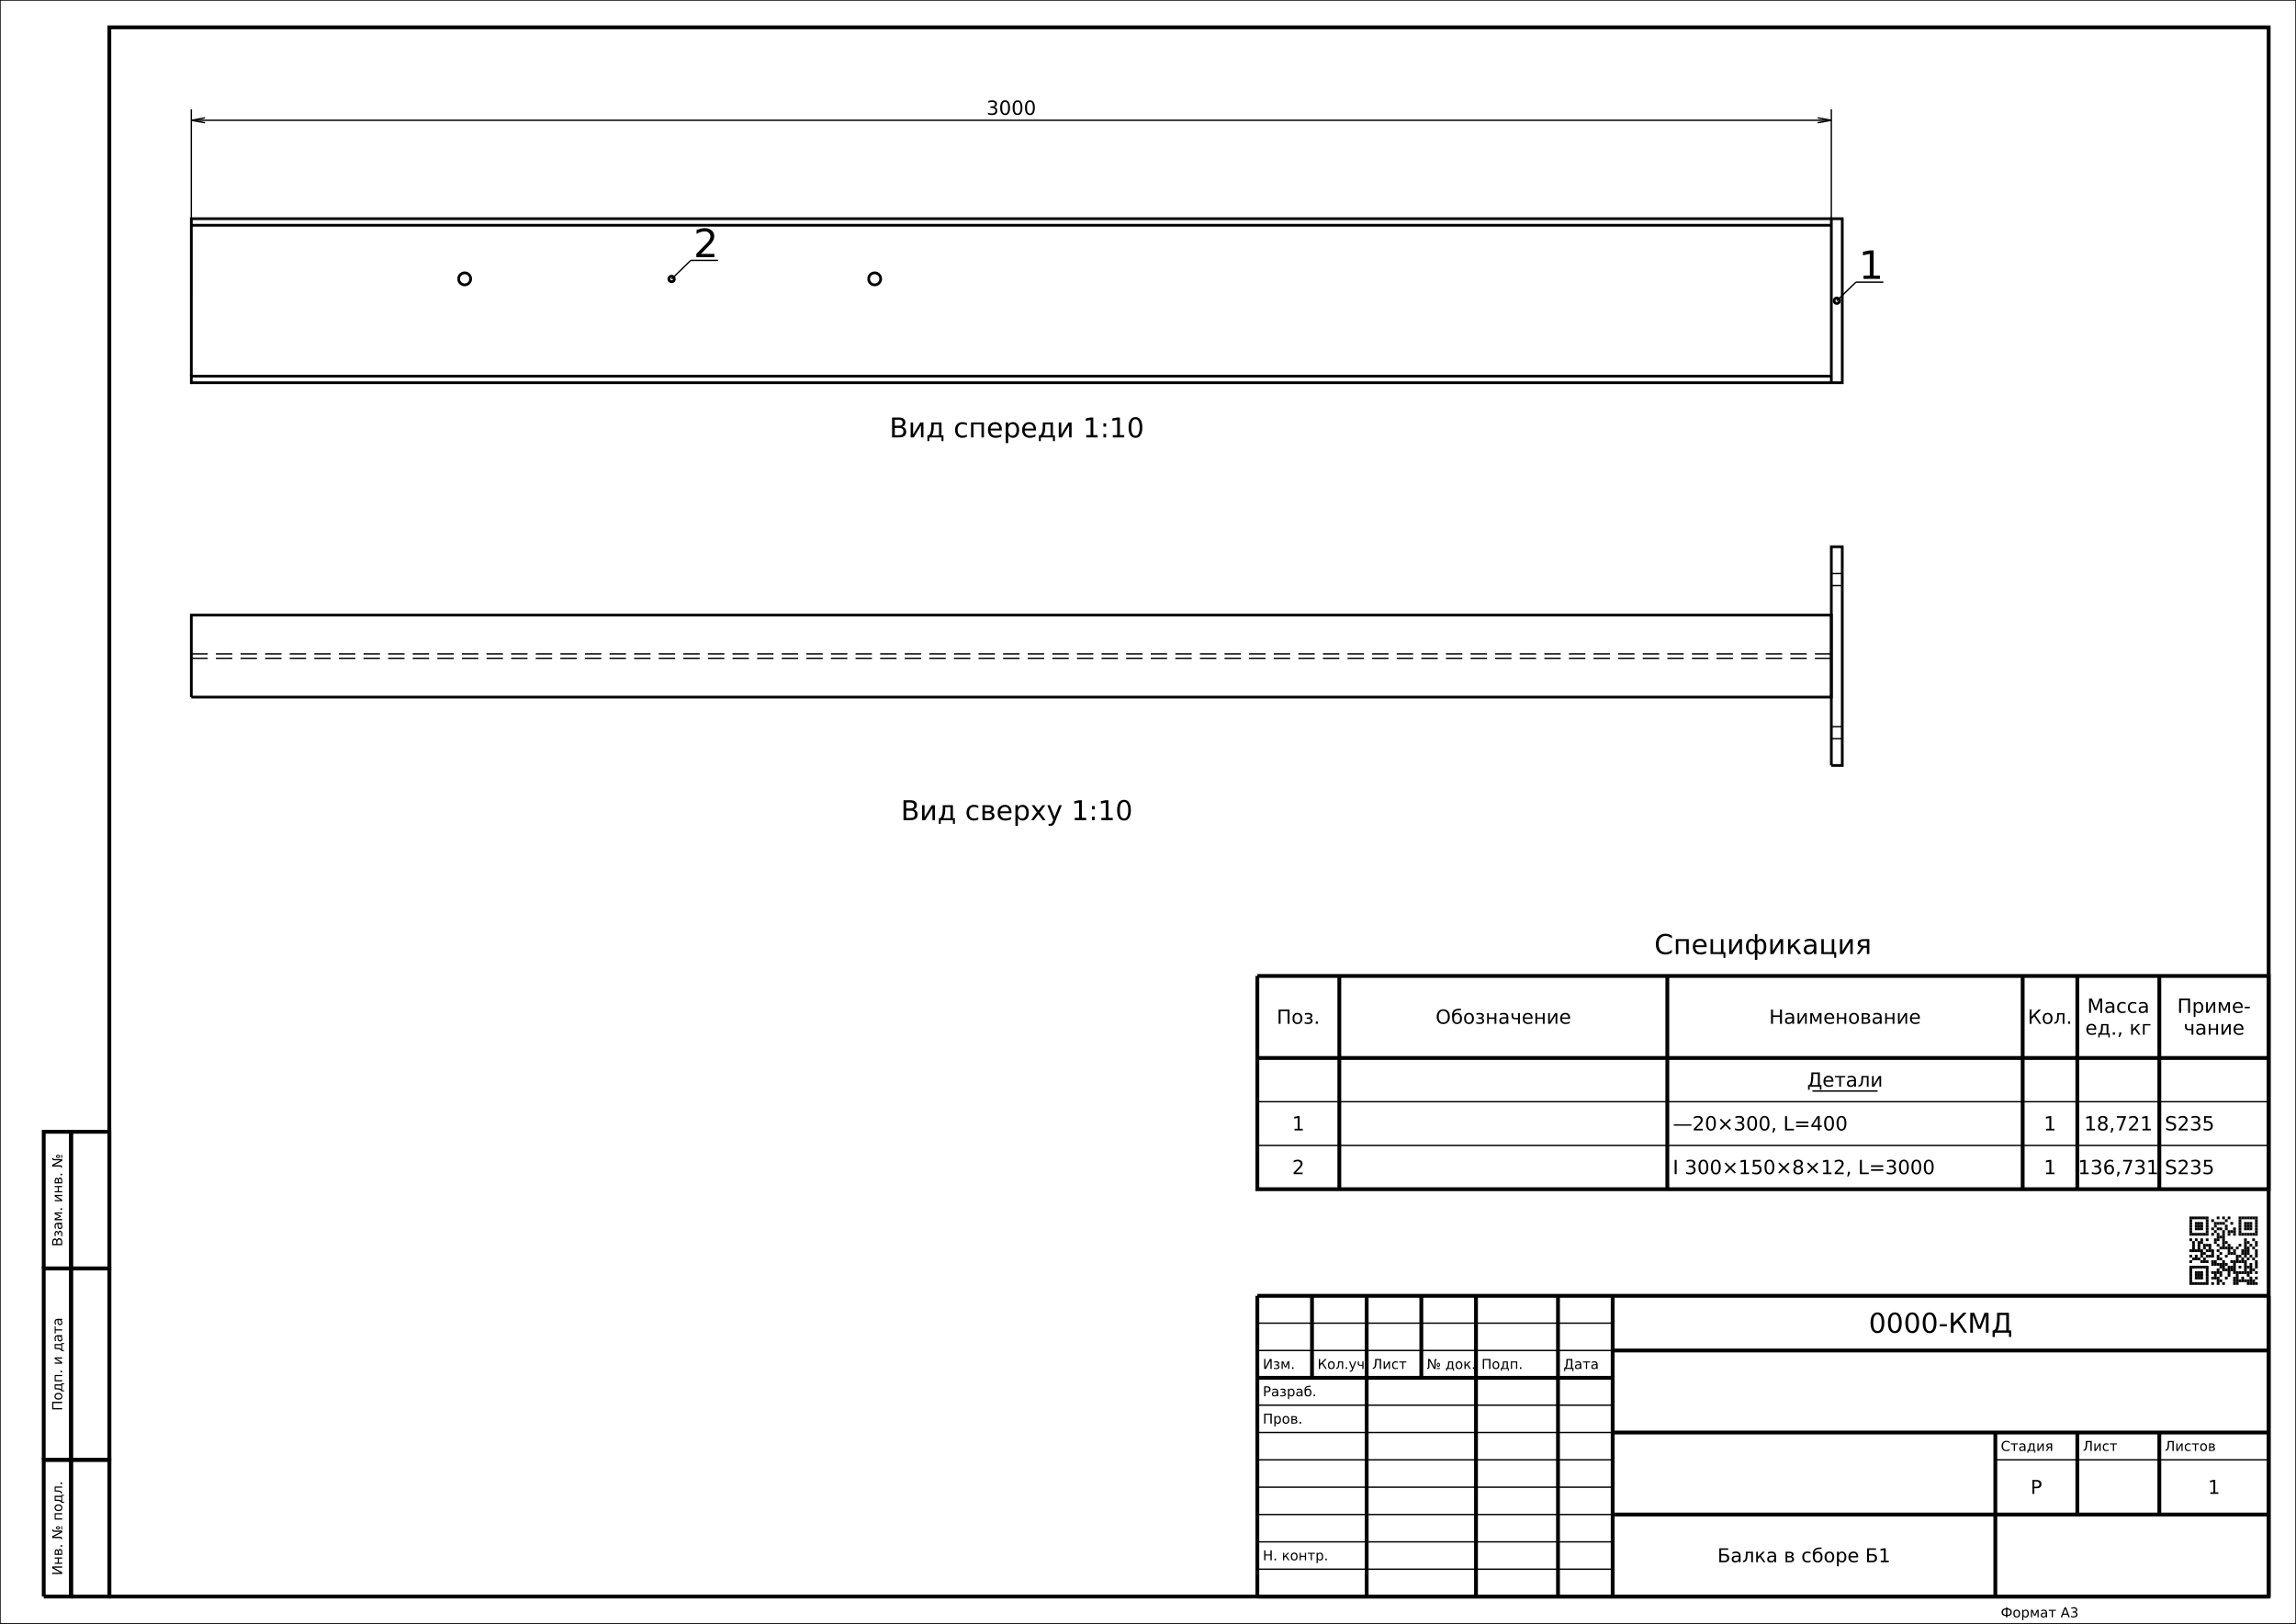
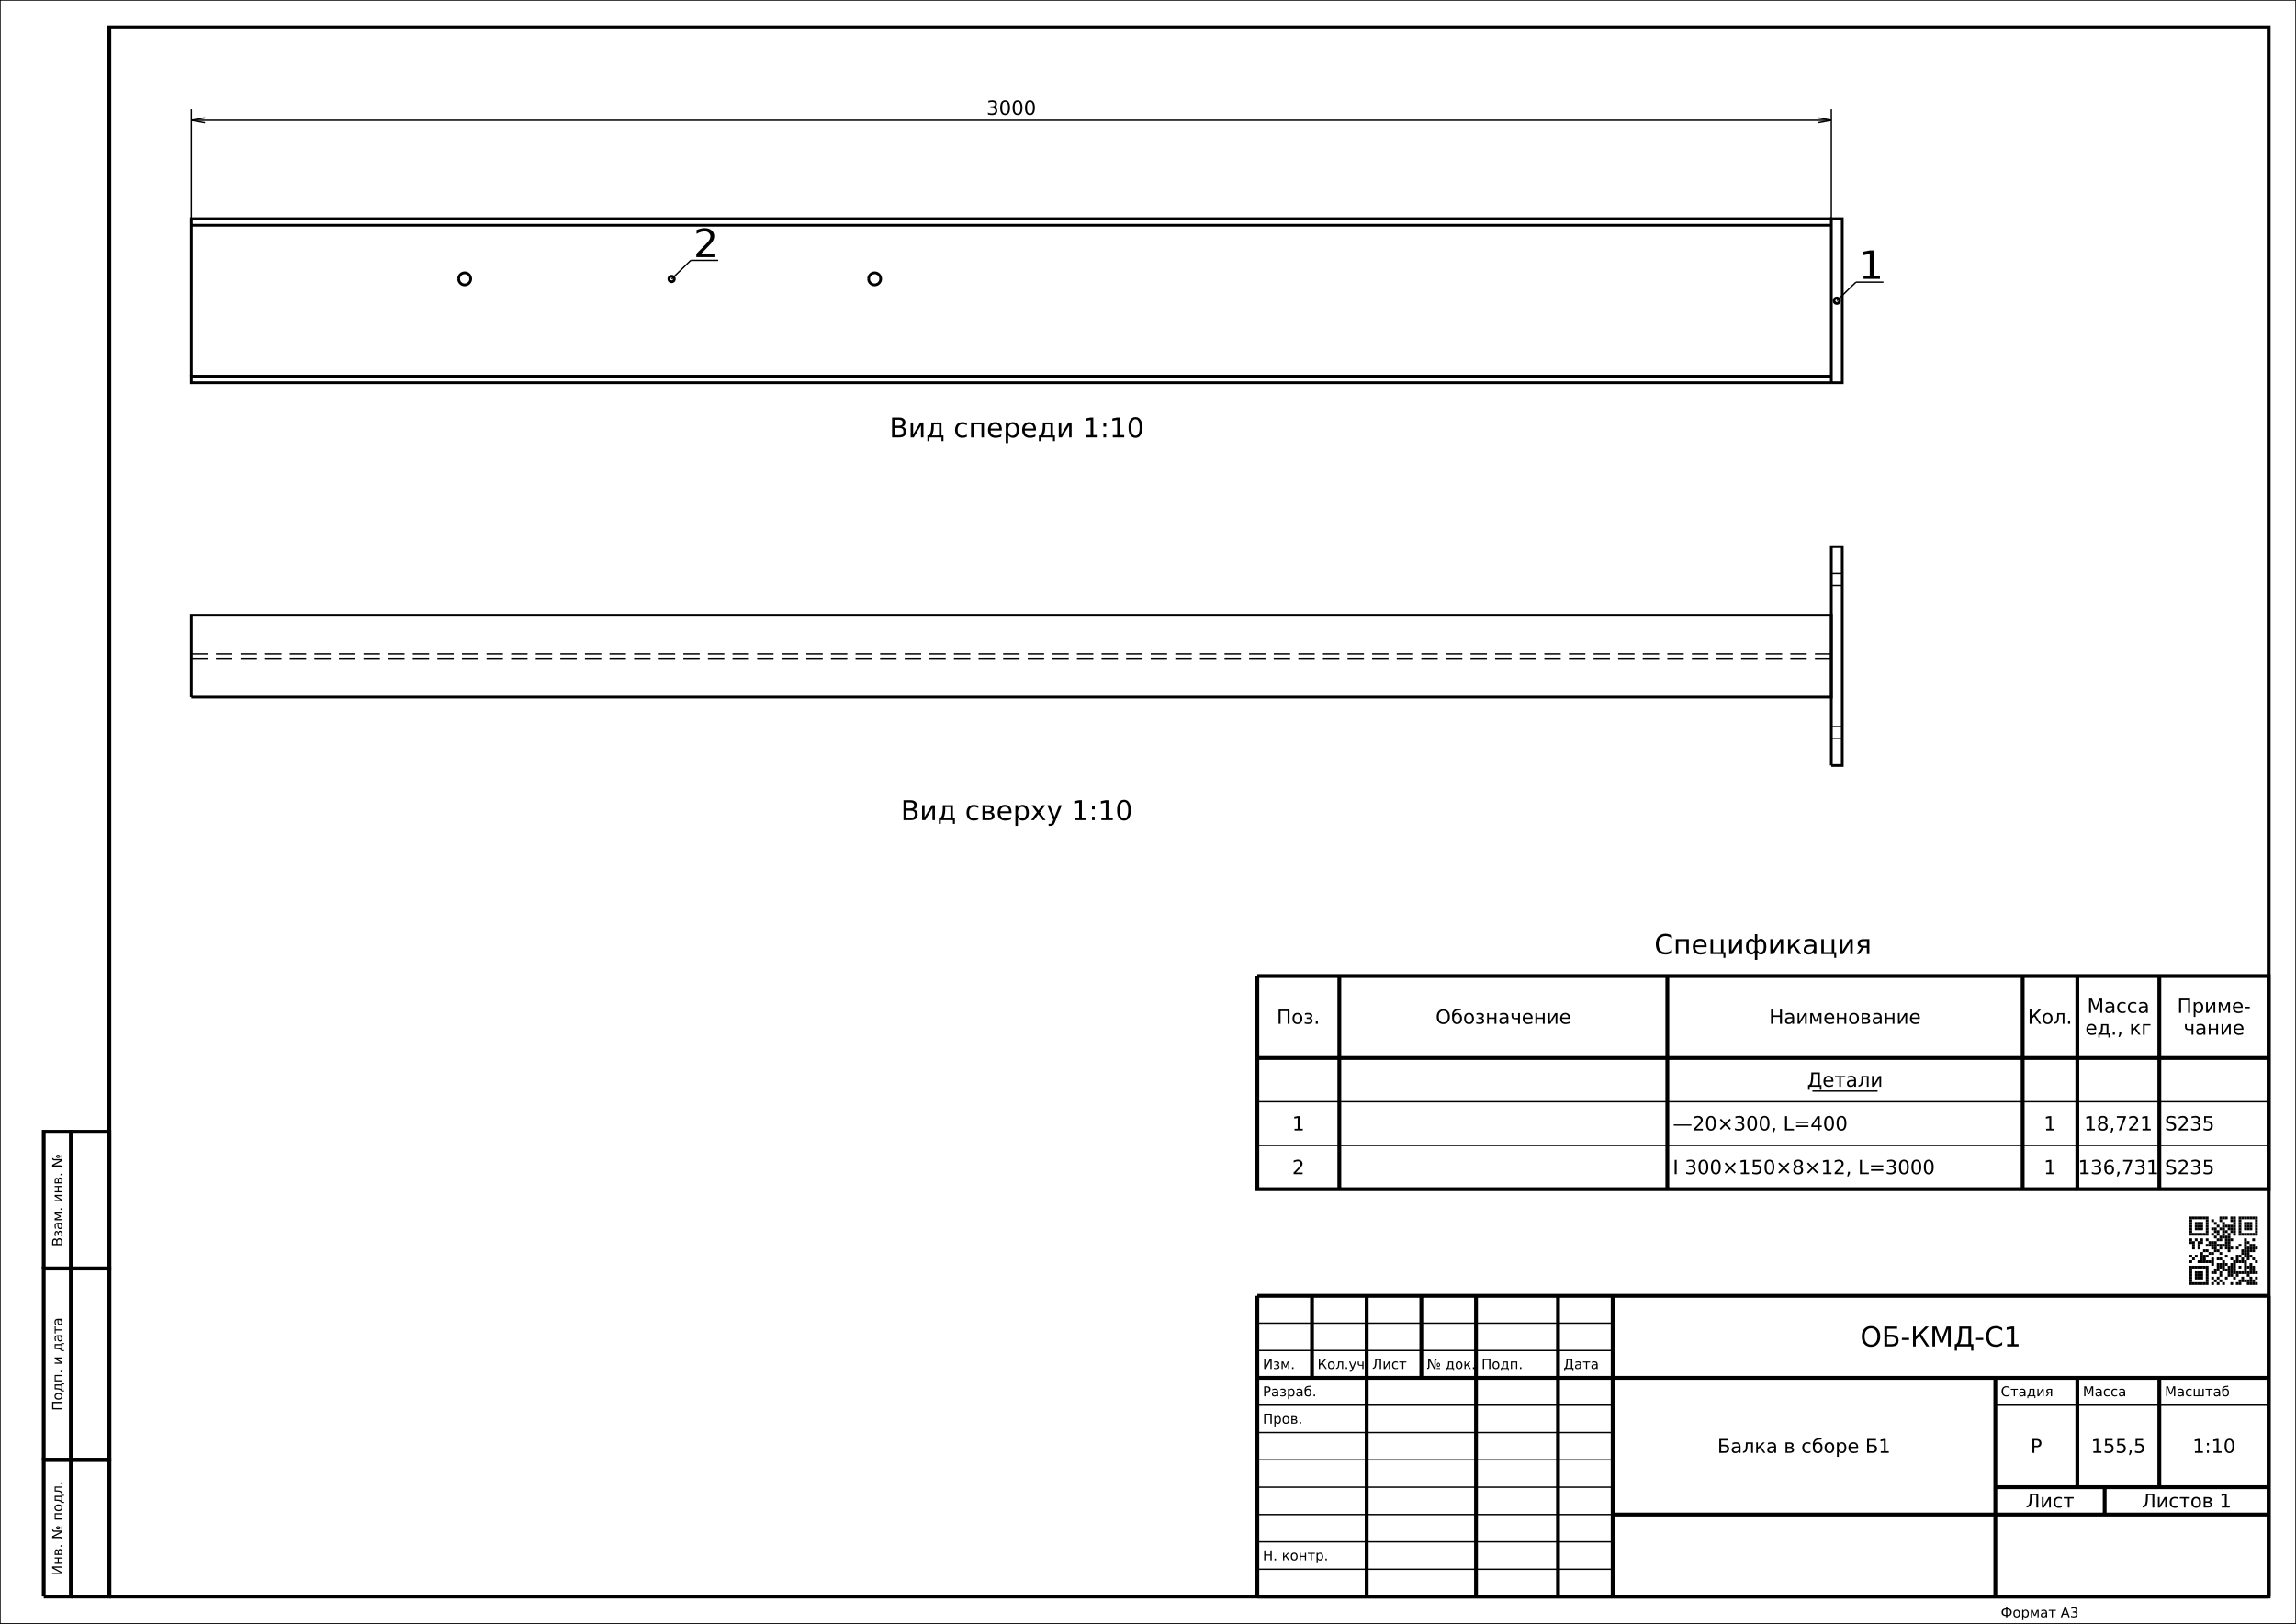
<svg xmlns="http://www.w3.org/2000/svg" width="420mm" height="297mm" viewBox="0 0 420 297" font-family="DejaVu Sans, Arial, sans-serif" data-drawing="903">
  <rect width="420" height="297" fill="#fff" />
  <polyline class="Thin" points="0,297 420,297 420,0 0,0 0,297" fill="none" stroke="#000" stroke-width="0.25" />
  <polyline class="Frame" points="20,292 415,292 415,5 20,5 20,292" fill="none" stroke="#000" stroke-width="0.7" />
  <polyline class="Frame" points="230,292 415,292" fill="none" stroke="#000" stroke-width="0.7" />
  <polyline class="Frame" points="415,292 415,237" fill="none" stroke="#000" stroke-width="0.7" />
  <polyline class="Frame" points="415,237 230,237" fill="none" stroke="#000" stroke-width="0.7" />
  <polyline class="Frame" points="230,237 230,292" fill="none" stroke="#000" stroke-width="0.7" />
  <polyline class="Thin" points="230,287 295,287" fill="none" stroke="#000" stroke-width="0.25" />
  <polyline class="Thin" points="230,282 295,282" fill="none" stroke="#000" stroke-width="0.25" />
  <polyline class="Thin" points="230,277 295,277" fill="none" stroke="#000" stroke-width="0.25" />
  <polyline class="Thin" points="230,272 295,272" fill="none" stroke="#000" stroke-width="0.25" />
  <polyline class="Thin" points="230,267 295,267" fill="none" stroke="#000" stroke-width="0.25" />
  <polyline class="Thin" points="230,262 295,262" fill="none" stroke="#000" stroke-width="0.25" />
  <polyline class="Thin" points="230,257 295,257" fill="none" stroke="#000" stroke-width="0.25" />
  <polyline class="Frame" points="230,252 295,252" fill="none" stroke="#000" stroke-width="0.7" />
  <polyline class="Thin" points="230,247 295,247" fill="none" stroke="#000" stroke-width="0.25" />
  <polyline class="Thin" points="230,242 295,242" fill="none" stroke="#000" stroke-width="0.25" />
  <polyline class="Frame" points="240,252 240,237" fill="none" stroke="#000" stroke-width="0.7" />
  <polyline class="Frame" points="260,252 260,237" fill="none" stroke="#000" stroke-width="0.7" />
  <polyline class="Frame" points="250,292 250,237" fill="none" stroke="#000" stroke-width="0.7" />
  <polyline class="Frame" points="270,292 270,237" fill="none" stroke="#000" stroke-width="0.7" />
  <polyline class="Frame" points="285,292 285,237" fill="none" stroke="#000" stroke-width="0.7" />
  <polyline class="Frame" points="295,292 295,237" fill="none" stroke="#000" stroke-width="0.7" />
-   <polyline class="Frame" points="295,247 415,247" fill="none" stroke="#000" stroke-width="0.7" />
-   <polyline class="Frame" points="295,262 415,262" fill="none" stroke="#000" stroke-width="0.7" />
-   <polyline class="Thin" points="365,267 415,267" fill="none" stroke="#000" stroke-width="0.25" />
+   <polyline class="Frame" points="295,252 415,252" fill="none" stroke="#000" stroke-width="0.7" />
+   <polyline class="Thin" points="365,257 415,257" fill="none" stroke="#000" stroke-width="0.25" />
+   <polyline class="Frame" points="365,272 415,272" fill="none" stroke="#000" stroke-width="0.7" />
  <polyline class="Frame" points="295,277 415,277" fill="none" stroke="#000" stroke-width="0.7" />
-   <polyline class="Frame" points="365,292 365,262" fill="none" stroke="#000" stroke-width="0.7" />
-   <polyline class="Frame" points="380,277 380,262" fill="none" stroke="#000" stroke-width="0.7" />
-   <polyline class="Frame" points="395,277 395,262" fill="none" stroke="#000" stroke-width="0.7" />
+   <polyline class="Frame" points="365,292 365,252" fill="none" stroke="#000" stroke-width="0.7" />
+   <polyline class="Frame" points="380,272 380,252" fill="none" stroke="#000" stroke-width="0.7" />
+   <polyline class="Frame" points="395,272 395,252" fill="none" stroke="#000" stroke-width="0.7" />
+   <polyline class="Frame" points="385,277 385,272" fill="none" stroke="#000" stroke-width="0.7" />
  <polyline class="Frame" points="8,292 13,292 13,267 8,267 8,292" fill="none" stroke="#000" stroke-width="0.7" />
  <polyline class="Frame" points="13,292 20,292 20,267 13,267 13,292" fill="none" stroke="#000" stroke-width="0.7" />
  <polyline class="Frame" points="8,267 13,267 13,232 8,232 8,267" fill="none" stroke="#000" stroke-width="0.7" />
  <polyline class="Frame" points="13,267 20,267 20,232 13,232 13,267" fill="none" stroke="#000" stroke-width="0.7" />
  <polyline class="Frame" points="8,232 13,232 13,207 8,207 8,232" fill="none" stroke="#000" stroke-width="0.7" />
  <polyline class="Frame" points="13,232 20,232 20,207 13,207 13,232" fill="none" stroke="#000" stroke-width="0.7" />
  <polyline class="Frame" points="230,178.5 415,178.5 415,217.5 230,217.5 230,178.5" fill="none" stroke="#000" stroke-width="0.7" />
  <polyline class="Frame" points="230,193.5 415,193.5" fill="none" stroke="#000" stroke-width="0.7" />
  <polyline class="Frame" points="245,178.5 245,217.5" fill="none" stroke="#000" stroke-width="0.7" />
  <polyline class="Frame" points="305,178.5 305,217.5" fill="none" stroke="#000" stroke-width="0.7" />
  <polyline class="Frame" points="370,178.5 370,217.5" fill="none" stroke="#000" stroke-width="0.7" />
  <polyline class="Frame" points="380,178.5 380,217.5" fill="none" stroke="#000" stroke-width="0.7" />
  <polyline class="Frame" points="395,178.5 395,217.5" fill="none" stroke="#000" stroke-width="0.7" />
  <polyline class="Thin" points="331.536,199.55 343.464,199.55" fill="none" stroke="#000" stroke-width="0.25" />
  <polyline class="Thin" points="230,201.5 415,201.5" fill="none" stroke="#000" stroke-width="0.25" />
  <polyline class="Thin" points="230,209.5 415,209.5" fill="none" stroke="#000" stroke-width="0.25" />
  <rect x="400.5" y="222.5" width="0.5" height="0.5" fill="#000" />
  <rect x="401" y="222.5" width="0.5" height="0.5" fill="#000" />
  <rect x="401.5" y="222.5" width="0.5" height="0.5" fill="#000" />
  <rect x="402" y="222.5" width="0.5" height="0.5" fill="#000" />
  <rect x="402.5" y="222.5" width="0.5" height="0.5" fill="#000" />
  <rect x="403" y="222.5" width="0.5" height="0.5" fill="#000" />
  <rect x="403.5" y="222.5" width="0.5" height="0.5" fill="#000" />
-   <rect x="405.5" y="222.5" width="0.5" height="0.5" fill="#000" />
+   <rect x="406" y="222.5" width="0.5" height="0.5" fill="#000" />
  <rect x="406.5" y="222.5" width="0.5" height="0.5" fill="#000" />
-   <rect x="407.5" y="222.5" width="0.5" height="0.5" fill="#000" />
+   <rect x="407" y="222.5" width="0.5" height="0.5" fill="#000" />
+   <rect x="408" y="222.5" width="0.5" height="0.5" fill="#000" />
+   <rect x="408.5" y="222.5" width="0.5" height="0.5" fill="#000" />
  <rect x="409.5" y="222.5" width="0.5" height="0.5" fill="#000" />
  <rect x="410" y="222.5" width="0.5" height="0.5" fill="#000" />
  <rect x="410.5" y="222.5" width="0.5" height="0.5" fill="#000" />
  <rect x="411" y="222.5" width="0.5" height="0.5" fill="#000" />
  <rect x="411.5" y="222.5" width="0.5" height="0.5" fill="#000" />
  <rect x="412" y="222.5" width="0.5" height="0.5" fill="#000" />
  <rect x="412.5" y="222.5" width="0.5" height="0.5" fill="#000" />
  <rect x="400.5" y="223" width="0.5" height="0.5" fill="#000" />
  <rect x="403.5" y="223" width="0.5" height="0.5" fill="#000" />
  <rect x="404.5" y="223" width="0.5" height="0.5" fill="#000" />
-   <rect x="407" y="223" width="0.5" height="0.5" fill="#000" />
+   <rect x="406" y="223" width="0.5" height="0.5" fill="#000" />
+   <rect x="408" y="223" width="0.5" height="0.5" fill="#000" />
+   <rect x="408.5" y="223" width="0.5" height="0.5" fill="#000" />
  <rect x="409.5" y="223" width="0.5" height="0.5" fill="#000" />
  <rect x="412.5" y="223" width="0.5" height="0.5" fill="#000" />
  <rect x="400.5" y="223.5" width="0.5" height="0.5" fill="#000" />
  <rect x="401.5" y="223.5" width="0.5" height="0.5" fill="#000" />
  <rect x="402" y="223.5" width="0.5" height="0.5" fill="#000" />
  <rect x="402.5" y="223.5" width="0.5" height="0.5" fill="#000" />
  <rect x="403.5" y="223.5" width="0.5" height="0.5" fill="#000" />
  <rect x="405" y="223.5" width="0.5" height="0.5" fill="#000" />
-   <rect x="405.5" y="223.5" width="0.5" height="0.5" fill="#000" />
-   <rect x="406" y="223.5" width="0.5" height="0.5" fill="#000" />
  <rect x="406.5" y="223.5" width="0.5" height="0.5" fill="#000" />
-   <rect x="408" y="223.5" width="0.5" height="0.5" fill="#000" />
+   <rect x="408.5" y="223.5" width="0.5" height="0.5" fill="#000" />
  <rect x="409.5" y="223.5" width="0.5" height="0.5" fill="#000" />
  <rect x="410.5" y="223.5" width="0.5" height="0.5" fill="#000" />
  <rect x="411" y="223.5" width="0.5" height="0.5" fill="#000" />
  <rect x="411.5" y="223.5" width="0.5" height="0.5" fill="#000" />
  <rect x="412.5" y="223.5" width="0.5" height="0.5" fill="#000" />
  <rect x="400.5" y="224" width="0.5" height="0.5" fill="#000" />
  <rect x="401.5" y="224" width="0.5" height="0.5" fill="#000" />
  <rect x="402" y="224" width="0.5" height="0.5" fill="#000" />
  <rect x="402.5" y="224" width="0.5" height="0.5" fill="#000" />
  <rect x="403.5" y="224" width="0.5" height="0.5" fill="#000" />
-   <rect x="405" y="224" width="0.5" height="0.5" fill="#000" />
+   <rect x="405.5" y="224" width="0.5" height="0.5" fill="#000" />
+   <rect x="406.5" y="224" width="0.5" height="0.5" fill="#000" />
  <rect x="407" y="224" width="0.5" height="0.5" fill="#000" />
+   <rect x="407.5" y="224" width="0.5" height="0.5" fill="#000" />
+   <rect x="408" y="224" width="0.5" height="0.5" fill="#000" />
+   <rect x="408.5" y="224" width="0.5" height="0.5" fill="#000" />
  <rect x="409.5" y="224" width="0.5" height="0.5" fill="#000" />
  <rect x="410.5" y="224" width="0.5" height="0.5" fill="#000" />
  <rect x="411" y="224" width="0.5" height="0.5" fill="#000" />
  <rect x="411.5" y="224" width="0.5" height="0.5" fill="#000" />
  <rect x="412.5" y="224" width="0.5" height="0.5" fill="#000" />
  <rect x="400.5" y="224.5" width="0.5" height="0.5" fill="#000" />
  <rect x="401.5" y="224.5" width="0.5" height="0.5" fill="#000" />
  <rect x="402" y="224.5" width="0.5" height="0.5" fill="#000" />
  <rect x="402.5" y="224.5" width="0.5" height="0.5" fill="#000" />
  <rect x="403.5" y="224.5" width="0.5" height="0.5" fill="#000" />
  <rect x="404.5" y="224.5" width="0.5" height="0.5" fill="#000" />
-   <rect x="405.5" y="224.5" width="0.5" height="0.5" fill="#000" />
+   <rect x="405" y="224.5" width="0.5" height="0.5" fill="#000" />
  <rect x="406" y="224.5" width="0.5" height="0.5" fill="#000" />
-   <rect x="407" y="224.5" width="0.5" height="0.5" fill="#000" />
+   <rect x="406.5" y="224.5" width="0.5" height="0.5" fill="#000" />
+   <rect x="407.5" y="224.5" width="0.5" height="0.5" fill="#000" />
+   <rect x="408" y="224.5" width="0.5" height="0.5" fill="#000" />
  <rect x="408.5" y="224.5" width="0.5" height="0.5" fill="#000" />
  <rect x="409.5" y="224.5" width="0.5" height="0.5" fill="#000" />
  <rect x="410.5" y="224.5" width="0.5" height="0.5" fill="#000" />
  <rect x="411" y="224.5" width="0.5" height="0.5" fill="#000" />
  <rect x="411.5" y="224.5" width="0.5" height="0.5" fill="#000" />
  <rect x="412.5" y="224.5" width="0.5" height="0.5" fill="#000" />
  <rect x="400.5" y="225" width="0.5" height="0.5" fill="#000" />
  <rect x="403.5" y="225" width="0.5" height="0.5" fill="#000" />
  <rect x="405" y="225" width="0.5" height="0.5" fill="#000" />
+   <rect x="405.5" y="225" width="0.5" height="0.5" fill="#000" />
  <rect x="406.5" y="225" width="0.5" height="0.5" fill="#000" />
-   <rect x="407.5" y="225" width="0.5" height="0.5" fill="#000" />
+   <rect x="407" y="225" width="0.5" height="0.5" fill="#000" />
  <rect x="408" y="225" width="0.5" height="0.5" fill="#000" />
  <rect x="408.5" y="225" width="0.5" height="0.5" fill="#000" />
  <rect x="409.5" y="225" width="0.5" height="0.5" fill="#000" />
  <rect x="412.5" y="225" width="0.5" height="0.5" fill="#000" />
  <rect x="400.5" y="225.5" width="0.5" height="0.5" fill="#000" />
  <rect x="401" y="225.5" width="0.5" height="0.5" fill="#000" />
  <rect x="401.5" y="225.5" width="0.5" height="0.5" fill="#000" />
  <rect x="402" y="225.5" width="0.5" height="0.5" fill="#000" />
  <rect x="402.5" y="225.5" width="0.5" height="0.5" fill="#000" />
  <rect x="403" y="225.5" width="0.5" height="0.5" fill="#000" />
  <rect x="403.5" y="225.5" width="0.5" height="0.5" fill="#000" />
  <rect x="404.5" y="225.5" width="0.5" height="0.5" fill="#000" />
  <rect x="405.5" y="225.5" width="0.5" height="0.5" fill="#000" />
  <rect x="406.5" y="225.5" width="0.5" height="0.5" fill="#000" />
  <rect x="407.5" y="225.5" width="0.5" height="0.5" fill="#000" />
  <rect x="408.5" y="225.5" width="0.5" height="0.5" fill="#000" />
  <rect x="409.5" y="225.5" width="0.5" height="0.5" fill="#000" />
  <rect x="410" y="225.5" width="0.5" height="0.5" fill="#000" />
  <rect x="410.5" y="225.5" width="0.5" height="0.5" fill="#000" />
  <rect x="411" y="225.5" width="0.5" height="0.5" fill="#000" />
  <rect x="411.5" y="225.5" width="0.5" height="0.5" fill="#000" />
  <rect x="412" y="225.5" width="0.5" height="0.5" fill="#000" />
  <rect x="412.5" y="225.5" width="0.5" height="0.5" fill="#000" />
-   <rect x="405.5" y="226" width="0.5" height="0.5" fill="#000" />
+   <rect x="405" y="226" width="0.5" height="0.5" fill="#000" />
  <rect x="406" y="226" width="0.5" height="0.5" fill="#000" />
  <rect x="406.5" y="226" width="0.5" height="0.5" fill="#000" />
+   <rect x="407" y="226" width="0.5" height="0.5" fill="#000" />
+   <rect x="407.5" y="226" width="0.5" height="0.5" fill="#000" />
  <rect x="400.5" y="226.5" width="0.5" height="0.5" fill="#000" />
  <rect x="401.5" y="226.5" width="0.5" height="0.5" fill="#000" />
  <rect x="402.5" y="226.5" width="0.5" height="0.5" fill="#000" />
  <rect x="403.5" y="226.5" width="0.5" height="0.5" fill="#000" />
-   <rect x="405" y="226.5" width="0.5" height="0.5" fill="#000" />
  <rect x="405.5" y="226.5" width="0.5" height="0.5" fill="#000" />
-   <rect x="406.5" y="226.5" width="0.5" height="0.5" fill="#000" />
+   <rect x="406" y="226.5" width="0.5" height="0.5" fill="#000" />
+   <rect x="407" y="226.5" width="0.5" height="0.5" fill="#000" />
+   <rect x="407.5" y="226.5" width="0.5" height="0.5" fill="#000" />
+   <rect x="408" y="226.5" width="0.5" height="0.5" fill="#000" />
  <rect x="410.5" y="226.5" width="0.5" height="0.5" fill="#000" />
  <rect x="412" y="226.5" width="0.5" height="0.5" fill="#000" />
+   <rect x="400.5" y="227" width="0.5" height="0.5" fill="#000" />
  <rect x="401" y="227" width="0.5" height="0.5" fill="#000" />
  <rect x="402" y="227" width="0.5" height="0.5" fill="#000" />
  <rect x="402.5" y="227" width="0.5" height="0.5" fill="#000" />
+   <rect x="404" y="227" width="0.5" height="0.5" fill="#000" />
+   <rect x="404.5" y="227" width="0.5" height="0.5" fill="#000" />
  <rect x="405" y="227" width="0.5" height="0.5" fill="#000" />
-   <rect x="406.5" y="227" width="0.5" height="0.5" fill="#000" />
  <rect x="407" y="227" width="0.5" height="0.5" fill="#000" />
+   <rect x="407.5" y="227" width="0.5" height="0.5" fill="#000" />
  <rect x="410.5" y="227" width="0.5" height="0.5" fill="#000" />
  <rect x="411" y="227" width="0.5" height="0.5" fill="#000" />
-   <rect x="412.5" y="227" width="0.5" height="0.5" fill="#000" />
  <rect x="401" y="227.5" width="0.5" height="0.5" fill="#000" />
  <rect x="402" y="227.5" width="0.5" height="0.5" fill="#000" />
-   <rect x="403" y="227.5" width="0.5" height="0.5" fill="#000" />
  <rect x="403.5" y="227.5" width="0.5" height="0.5" fill="#000" />
  <rect x="404" y="227.5" width="0.5" height="0.5" fill="#000" />
+   <rect x="404.5" y="227.5" width="0.5" height="0.5" fill="#000" />
+   <rect x="405" y="227.5" width="0.5" height="0.5" fill="#000" />
  <rect x="405.5" y="227.5" width="0.5" height="0.5" fill="#000" />
+   <rect x="406" y="227.5" width="0.5" height="0.5" fill="#000" />
  <rect x="406.5" y="227.5" width="0.5" height="0.5" fill="#000" />
+   <rect x="407" y="227.5" width="0.5" height="0.5" fill="#000" />
  <rect x="407.5" y="227.5" width="0.5" height="0.5" fill="#000" />
  <rect x="409.5" y="227.5" width="0.5" height="0.5" fill="#000" />
  <rect x="410.5" y="227.5" width="0.5" height="0.5" fill="#000" />
  <rect x="411.5" y="227.5" width="0.5" height="0.5" fill="#000" />
-   <rect x="412.5" y="227.5" width="0.5" height="0.5" fill="#000" />
+   <rect x="412" y="227.5" width="0.5" height="0.5" fill="#000" />
  <rect x="401" y="228" width="0.5" height="0.5" fill="#000" />
  <rect x="402" y="228" width="0.5" height="0.5" fill="#000" />
-   <rect x="403" y="228" width="0.5" height="0.5" fill="#000" />
-   <rect x="404" y="228" width="0.5" height="0.5" fill="#000" />
+   <rect x="404.5" y="228" width="0.5" height="0.5" fill="#000" />
+   <rect x="405" y="228" width="0.5" height="0.5" fill="#000" />
  <rect x="406" y="228" width="0.5" height="0.5" fill="#000" />
-   <rect x="406.5" y="228" width="0.5" height="0.5" fill="#000" />
  <rect x="407" y="228" width="0.5" height="0.5" fill="#000" />
  <rect x="407.5" y="228" width="0.5" height="0.5" fill="#000" />
  <rect x="408" y="228" width="0.5" height="0.5" fill="#000" />
  <rect x="409" y="228" width="0.5" height="0.5" fill="#000" />
  <rect x="410.5" y="228" width="0.5" height="0.5" fill="#000" />
  <rect x="411" y="228" width="0.5" height="0.5" fill="#000" />
+   <rect x="411.5" y="228" width="0.5" height="0.5" fill="#000" />
  <rect x="412" y="228" width="0.5" height="0.5" fill="#000" />
-   <rect x="400.5" y="228.5" width="0.5" height="0.5" fill="#000" />
-   <rect x="401" y="228.5" width="0.5" height="0.5" fill="#000" />
-   <rect x="401.5" y="228.5" width="0.5" height="0.5" fill="#000" />
-   <rect x="402" y="228.5" width="0.5" height="0.5" fill="#000" />
-   <rect x="402.5" y="228.5" width="0.5" height="0.5" fill="#000" />
+   <rect x="412.5" y="228" width="0.5" height="0.5" fill="#000" />
+   <rect x="403" y="228.5" width="0.5" height="0.5" fill="#000" />
  <rect x="403.5" y="228.5" width="0.5" height="0.5" fill="#000" />
-   <rect x="404" y="228.5" width="0.5" height="0.5" fill="#000" />
-   <rect x="404.5" y="228.5" width="0.5" height="0.5" fill="#000" />
+   <rect x="405" y="228.5" width="0.5" height="0.5" fill="#000" />
  <rect x="405.5" y="228.5" width="0.5" height="0.5" fill="#000" />
  <rect x="407.5" y="228.5" width="0.5" height="0.5" fill="#000" />
-   <rect x="408.5" y="228.5" width="0.5" height="0.5" fill="#000" />
  <rect x="410" y="228.5" width="0.5" height="0.5" fill="#000" />
  <rect x="410.5" y="228.5" width="0.5" height="0.5" fill="#000" />
  <rect x="411" y="228.5" width="0.5" height="0.5" fill="#000" />
-   <rect x="412.5" y="228.5" width="0.5" height="0.5" fill="#000" />
+   <rect x="411.5" y="228.5" width="0.5" height="0.5" fill="#000" />
+   <rect x="412" y="228.5" width="0.5" height="0.5" fill="#000" />
  <rect x="402.5" y="229" width="0.5" height="0.5" fill="#000" />
-   <rect x="403" y="229" width="0.5" height="0.5" fill="#000" />
+   <rect x="404" y="229" width="0.5" height="0.5" fill="#000" />
  <rect x="404.5" y="229" width="0.5" height="0.5" fill="#000" />
  <rect x="406" y="229" width="0.5" height="0.5" fill="#000" />
-   <rect x="407.5" y="229" width="0.5" height="0.5" fill="#000" />
-   <rect x="408" y="229" width="0.5" height="0.5" fill="#000" />
-   <rect x="408.5" y="229" width="0.5" height="0.5" fill="#000" />
  <rect x="410" y="229" width="0.5" height="0.5" fill="#000" />
  <rect x="410.5" y="229" width="0.5" height="0.5" fill="#000" />
  <rect x="411" y="229" width="0.5" height="0.5" fill="#000" />
-   <rect x="412.5" y="229" width="0.5" height="0.5" fill="#000" />
  <rect x="400.5" y="229.5" width="0.5" height="0.5" fill="#000" />
  <rect x="401.5" y="229.5" width="0.5" height="0.5" fill="#000" />
  <rect x="402.5" y="229.5" width="0.5" height="0.5" fill="#000" />
+   <rect x="403" y="229.5" width="0.5" height="0.5" fill="#000" />
  <rect x="403.5" y="229.5" width="0.5" height="0.5" fill="#000" />
-   <rect x="404" y="229.5" width="0.5" height="0.5" fill="#000" />
-   <rect x="404.5" y="229.5" width="0.5" height="0.5" fill="#000" />
-   <rect x="405.5" y="229.5" width="0.5" height="0.5" fill="#000" />
  <rect x="407" y="229.5" width="0.5" height="0.5" fill="#000" />
  <rect x="409" y="229.5" width="0.5" height="0.5" fill="#000" />
  <rect x="409.5" y="229.5" width="0.5" height="0.5" fill="#000" />
  <rect x="410.5" y="229.5" width="0.5" height="0.5" fill="#000" />
+   <rect x="411" y="229.5" width="0.5" height="0.5" fill="#000" />
  <rect x="411.5" y="229.5" width="0.5" height="0.5" fill="#000" />
-   <rect x="412.5" y="229.5" width="0.5" height="0.5" fill="#000" />
  <rect x="401" y="230" width="0.5" height="0.5" fill="#000" />
-   <rect x="401.5" y="230" width="0.5" height="0.5" fill="#000" />
-   <rect x="402" y="230" width="0.5" height="0.5" fill="#000" />
+   <rect x="402.5" y="230" width="0.5" height="0.5" fill="#000" />
  <rect x="403" y="230" width="0.5" height="0.5" fill="#000" />
+   <rect x="404.5" y="230" width="0.5" height="0.5" fill="#000" />
  <rect x="405.5" y="230" width="0.5" height="0.5" fill="#000" />
  <rect x="406" y="230" width="0.5" height="0.5" fill="#000" />
+   <rect x="408" y="230" width="0.5" height="0.5" fill="#000" />
  <rect x="409" y="230" width="0.5" height="0.5" fill="#000" />
  <rect x="410" y="230" width="0.5" height="0.5" fill="#000" />
  <rect x="411" y="230" width="0.5" height="0.5" fill="#000" />
  <rect x="412" y="230" width="0.5" height="0.5" fill="#000" />
  <rect x="400.5" y="230.5" width="0.5" height="0.5" fill="#000" />
+   <rect x="402" y="230.5" width="0.5" height="0.5" fill="#000" />
  <rect x="402.5" y="230.5" width="0.5" height="0.5" fill="#000" />
  <rect x="403" y="230.5" width="0.5" height="0.5" fill="#000" />
  <rect x="403.5" y="230.5" width="0.5" height="0.5" fill="#000" />
+   <rect x="404" y="230.5" width="0.5" height="0.5" fill="#000" />
  <rect x="404.5" y="230.5" width="0.5" height="0.5" fill="#000" />
-   <rect x="405" y="230.5" width="0.5" height="0.5" fill="#000" />
  <rect x="406.5" y="230.5" width="0.5" height="0.5" fill="#000" />
-   <rect x="408" y="230.5" width="0.5" height="0.5" fill="#000" />
  <rect x="408.5" y="230.5" width="0.5" height="0.5" fill="#000" />
  <rect x="409" y="230.5" width="0.5" height="0.5" fill="#000" />
  <rect x="409.5" y="230.5" width="0.5" height="0.5" fill="#000" />
  <rect x="410" y="230.5" width="0.5" height="0.5" fill="#000" />
  <rect x="410.5" y="230.5" width="0.5" height="0.5" fill="#000" />
  <rect x="412.5" y="230.5" width="0.5" height="0.5" fill="#000" />
  <rect x="404.5" y="231" width="0.5" height="0.5" fill="#000" />
-   <rect x="405" y="231" width="0.5" height="0.5" fill="#000" />
  <rect x="405.5" y="231" width="0.5" height="0.5" fill="#000" />
  <rect x="406" y="231" width="0.5" height="0.5" fill="#000" />
  <rect x="406.5" y="231" width="0.5" height="0.5" fill="#000" />
  <rect x="407" y="231" width="0.5" height="0.5" fill="#000" />
+   <rect x="408" y="231" width="0.5" height="0.5" fill="#000" />
  <rect x="408.5" y="231" width="0.5" height="0.5" fill="#000" />
  <rect x="410.5" y="231" width="0.5" height="0.5" fill="#000" />
  <rect x="411.5" y="231" width="0.5" height="0.5" fill="#000" />
-   <rect x="412.5" y="231" width="0.5" height="0.5" fill="#000" />
  <rect x="400.5" y="231.5" width="0.5" height="0.5" fill="#000" />
  <rect x="401" y="231.5" width="0.5" height="0.5" fill="#000" />
  <rect x="401.5" y="231.5" width="0.5" height="0.5" fill="#000" />
  <rect x="402" y="231.5" width="0.5" height="0.5" fill="#000" />
  <rect x="402.5" y="231.5" width="0.5" height="0.5" fill="#000" />
  <rect x="403" y="231.5" width="0.5" height="0.5" fill="#000" />
  <rect x="403.5" y="231.5" width="0.5" height="0.5" fill="#000" />
+   <rect x="405.5" y="231.5" width="0.5" height="0.5" fill="#000" />
  <rect x="406" y="231.5" width="0.5" height="0.5" fill="#000" />
  <rect x="406.5" y="231.5" width="0.5" height="0.5" fill="#000" />
  <rect x="407.5" y="231.5" width="0.5" height="0.5" fill="#000" />
  <rect x="408" y="231.5" width="0.5" height="0.5" fill="#000" />
  <rect x="408.5" y="231.5" width="0.5" height="0.5" fill="#000" />
  <rect x="409.5" y="231.5" width="0.5" height="0.5" fill="#000" />
  <rect x="410.5" y="231.5" width="0.5" height="0.5" fill="#000" />
  <rect x="411" y="231.5" width="0.5" height="0.5" fill="#000" />
  <rect x="411.5" y="231.5" width="0.5" height="0.5" fill="#000" />
-   <rect x="412.5" y="231.5" width="0.5" height="0.5" fill="#000" />
+   <rect x="412" y="231.5" width="0.5" height="0.5" fill="#000" />
  <rect x="400.5" y="232" width="0.5" height="0.5" fill="#000" />
  <rect x="403.5" y="232" width="0.5" height="0.5" fill="#000" />
+   <rect x="405" y="232" width="0.5" height="0.5" fill="#000" />
  <rect x="405.5" y="232" width="0.5" height="0.5" fill="#000" />
  <rect x="406.5" y="232" width="0.5" height="0.5" fill="#000" />
  <rect x="407" y="232" width="0.5" height="0.5" fill="#000" />
  <rect x="407.5" y="232" width="0.5" height="0.5" fill="#000" />
  <rect x="408" y="232" width="0.5" height="0.5" fill="#000" />
  <rect x="408.5" y="232" width="0.5" height="0.5" fill="#000" />
  <rect x="410.5" y="232" width="0.5" height="0.5" fill="#000" />
  <rect x="411.5" y="232" width="0.5" height="0.5" fill="#000" />
  <rect x="412" y="232" width="0.5" height="0.5" fill="#000" />
  <rect x="400.5" y="232.5" width="0.5" height="0.5" fill="#000" />
  <rect x="401.5" y="232.5" width="0.5" height="0.5" fill="#000" />
  <rect x="402" y="232.5" width="0.5" height="0.5" fill="#000" />
  <rect x="402.5" y="232.5" width="0.5" height="0.5" fill="#000" />
  <rect x="403.5" y="232.5" width="0.5" height="0.5" fill="#000" />
  <rect x="404.5" y="232.5" width="0.5" height="0.5" fill="#000" />
  <rect x="405" y="232.5" width="0.5" height="0.5" fill="#000" />
-   <rect x="405.5" y="232.5" width="0.5" height="0.5" fill="#000" />
  <rect x="406" y="232.5" width="0.5" height="0.5" fill="#000" />
  <rect x="407.5" y="232.5" width="0.5" height="0.5" fill="#000" />
+   <rect x="408" y="232.5" width="0.5" height="0.5" fill="#000" />
  <rect x="408.5" y="232.5" width="0.5" height="0.5" fill="#000" />
  <rect x="409" y="232.5" width="0.5" height="0.5" fill="#000" />
  <rect x="409.5" y="232.5" width="0.5" height="0.5" fill="#000" />
  <rect x="410" y="232.5" width="0.5" height="0.5" fill="#000" />
  <rect x="410.5" y="232.5" width="0.5" height="0.5" fill="#000" />
  <rect x="411" y="232.5" width="0.5" height="0.5" fill="#000" />
  <rect x="411.5" y="232.5" width="0.5" height="0.5" fill="#000" />
+   <rect x="412" y="232.5" width="0.5" height="0.5" fill="#000" />
  <rect x="412.5" y="232.5" width="0.5" height="0.5" fill="#000" />
  <rect x="400.5" y="233" width="0.5" height="0.5" fill="#000" />
  <rect x="401.5" y="233" width="0.5" height="0.5" fill="#000" />
  <rect x="402" y="233" width="0.5" height="0.5" fill="#000" />
  <rect x="402.5" y="233" width="0.5" height="0.5" fill="#000" />
  <rect x="403.5" y="233" width="0.5" height="0.5" fill="#000" />
-   <rect x="405" y="233" width="0.5" height="0.5" fill="#000" />
  <rect x="406" y="233" width="0.5" height="0.5" fill="#000" />
  <rect x="407.5" y="233" width="0.5" height="0.5" fill="#000" />
+   <rect x="408" y="233" width="0.5" height="0.5" fill="#000" />
  <rect x="409" y="233" width="0.5" height="0.5" fill="#000" />
  <rect x="411" y="233" width="0.5" height="0.5" fill="#000" />
  <rect x="400.5" y="233.5" width="0.5" height="0.5" fill="#000" />
  <rect x="401.5" y="233.5" width="0.5" height="0.5" fill="#000" />
  <rect x="402" y="233.5" width="0.5" height="0.5" fill="#000" />
  <rect x="402.5" y="233.5" width="0.5" height="0.5" fill="#000" />
  <rect x="403.5" y="233.5" width="0.5" height="0.5" fill="#000" />
  <rect x="404.5" y="233.5" width="0.5" height="0.5" fill="#000" />
-   <rect x="405" y="233.5" width="0.5" height="0.5" fill="#000" />
  <rect x="405.5" y="233.5" width="0.5" height="0.5" fill="#000" />
  <rect x="407" y="233.5" width="0.5" height="0.5" fill="#000" />
  <rect x="408.5" y="233.5" width="0.5" height="0.5" fill="#000" />
-   <rect x="409" y="233.5" width="0.5" height="0.5" fill="#000" />
  <rect x="410" y="233.5" width="0.5" height="0.5" fill="#000" />
  <rect x="411.5" y="233.5" width="0.5" height="0.5" fill="#000" />
  <rect x="412.5" y="233.5" width="0.5" height="0.5" fill="#000" />
  <rect x="400.5" y="234" width="0.5" height="0.5" fill="#000" />
  <rect x="403.5" y="234" width="0.5" height="0.5" fill="#000" />
-   <rect x="405.5" y="234" width="0.5" height="0.5" fill="#000" />
+   <rect x="405" y="234" width="0.5" height="0.5" fill="#000" />
  <rect x="406" y="234" width="0.5" height="0.5" fill="#000" />
-   <rect x="408.5" y="234" width="0.5" height="0.5" fill="#000" />
-   <rect x="409" y="234" width="0.5" height="0.5" fill="#000" />
  <rect x="409.5" y="234" width="0.5" height="0.5" fill="#000" />
  <rect x="410" y="234" width="0.5" height="0.5" fill="#000" />
  <rect x="410.5" y="234" width="0.5" height="0.5" fill="#000" />
  <rect x="411" y="234" width="0.5" height="0.5" fill="#000" />
  <rect x="411.5" y="234" width="0.5" height="0.5" fill="#000" />
  <rect x="412" y="234" width="0.5" height="0.5" fill="#000" />
  <rect x="400.5" y="234.5" width="0.5" height="0.5" fill="#000" />
  <rect x="401" y="234.5" width="0.5" height="0.5" fill="#000" />
  <rect x="401.5" y="234.5" width="0.5" height="0.5" fill="#000" />
  <rect x="402" y="234.5" width="0.5" height="0.5" fill="#000" />
  <rect x="402.5" y="234.5" width="0.5" height="0.5" fill="#000" />
  <rect x="403" y="234.5" width="0.5" height="0.5" fill="#000" />
  <rect x="403.5" y="234.5" width="0.5" height="0.5" fill="#000" />
  <rect x="404.5" y="234.5" width="0.5" height="0.5" fill="#000" />
  <rect x="405.5" y="234.5" width="0.5" height="0.5" fill="#000" />
  <rect x="406.5" y="234.5" width="0.5" height="0.5" fill="#000" />
-   <rect x="408.5" y="234.5" width="0.5" height="0.5" fill="#000" />
+   <rect x="408" y="234.5" width="0.5" height="0.5" fill="#000" />
  <rect x="409" y="234.5" width="0.5" height="0.5" fill="#000" />
+   <rect x="409.5" y="234.5" width="0.5" height="0.5" fill="#000" />
  <rect x="411" y="234.5" width="0.5" height="0.5" fill="#000" />
  <rect x="411.5" y="234.5" width="0.5" height="0.5" fill="#000" />
  <rect x="412" y="234.5" width="0.5" height="0.5" fill="#000" />
  <rect x="412.5" y="234.5" width="0.5" height="0.5" fill="#000" />
  <g class="view" data-view="1">
    <polyline class="Hidden" data-object="8" points="334.999,70 334.999,40" fill="none" stroke="#000" stroke-width="0.25" stroke-dasharray="3 1.5" />
    <polyline class="Visible" data-object="8" points="334.999,70 35,70 35,68.8 334.999,68.8" fill="none" stroke="#000" stroke-width="0.5" />
    <polyline class="Visible" data-object="8" points="35,68.8 35,40 334.999,40" fill="none" stroke="#000" stroke-width="0.5" />
    <polyline class="Visible" data-object="8" points="35,41.2 334.999,41.2" fill="none" stroke="#000" stroke-width="0.5" />
    <polyline class="Visible" data-object="8" points="83.9,51.003 83.921,50.786 83.982,50.583 84.081,50.395 84.219,50.226 84.387,50.087 84.574,49.986 84.783,49.922 85,49.9 85.217,49.922 85.42,49.983 85.613,50.087 85.777,50.221 85.915,50.39 86.015,50.577 86.078,50.779 86.1,50.997 86.08,51.208 86.018,51.417 85.919,51.605 85.781,51.774 85.618,51.91 85.426,52.014 85.217,52.078 85,52.1 84.789,52.08 84.58,52.017 84.393,51.917 84.223,51.779 84.088,51.616 83.985,51.423 83.922,51.221 83.9,51.003" fill="none" stroke="#000" stroke-width="0.5" />
    <polyline class="Visible" data-object="8" points="158.9,51.003 158.922,51.221 158.985,51.423 159.085,51.61 159.223,51.779 159.393,51.917 159.586,52.019 159.789,52.08 160.007,52.1 160.217,52.078 160.426,52.014 160.618,51.91 160.781,51.774 160.919,51.605 161.018,51.417 161.08,51.208 161.1,50.997 161.078,50.779 161.013,50.571 160.908,50.379 160.772,50.216 160.602,50.079 160.414,49.981 160.204,49.919 159.993,49.9 159.783,49.922 159.574,49.986 159.382,50.09 159.219,50.226 159.081,50.395 158.982,50.583 158.921,50.786 158.9,51.003" fill="none" stroke="#000" stroke-width="0.5" />
    <polyline class="Visible" data-object="11" points="335,70 335,40 337,40 337,70 335,70" fill="none" stroke="#000" stroke-width="0.5" />
    <polyline class="Visible" points="123.358,51.023 123.354,50.958 123.341,50.893 123.32,50.832 123.291,50.773 123.255,50.719 123.211,50.669 123.162,50.626 123.108,50.59 123.049,50.561 122.987,50.54 122.923,50.527 122.858,50.523 122.793,50.527 122.728,50.54 122.666,50.561 122.608,50.59 122.553,50.626 122.504,50.669 122.461,50.719 122.425,50.773 122.396,50.832 122.375,50.893 122.362,50.958 122.358,51.023 122.362,51.088 122.375,51.152 122.396,51.214 122.425,51.273 122.461,51.327 122.504,51.376 122.553,51.42 122.608,51.456 122.666,51.485 122.728,51.506 122.793,51.519 122.858,51.523 122.923,51.519 122.987,51.506 123.049,51.485 123.108,51.456 123.162,51.42 123.211,51.376 123.255,51.327 123.291,51.273 123.32,51.214 123.341,51.152 123.354,51.088 123.358,51.023" fill="none" stroke="#000" stroke-width="0.5" />
    <polyline class="Visible" points="336.5,55 336.496,54.935 336.483,54.871 336.462,54.809 336.433,54.75 336.397,54.696 336.354,54.646 336.304,54.603 336.25,54.567 336.191,54.538 336.129,54.517 336.065,54.504 336,54.5 335.935,54.504 335.871,54.517 335.809,54.538 335.75,54.567 335.696,54.603 335.646,54.646 335.603,54.696 335.567,54.75 335.538,54.809 335.517,54.871 335.504,54.935 335.5,55 335.504,55.065 335.517,55.129 335.538,55.191 335.567,55.25 335.603,55.304 335.646,55.354 335.696,55.397 335.75,55.433 335.809,55.462 335.871,55.483 335.935,55.496 336,55.5 336.065,55.496 336.129,55.483 336.191,55.462 336.25,55.433 336.304,55.397 336.354,55.354 336.397,55.304 336.433,55.25 336.462,55.191 336.483,55.129 336.496,55.065 336.5,55" fill="none" stroke="#000" stroke-width="0.5" />
    <polyline class="Thin" data-object="8" points="122.858,51.023 126.358,47.623" fill="none" stroke="#000" stroke-width="0.25" />
    <polyline class="Thin" data-object="8" points="126.358,47.623 131.386,47.623" fill="none" stroke="#000" stroke-width="0.25" />
    <polyline class="Thin" data-object="11" points="336,55 339.5,51.6" fill="none" stroke="#000" stroke-width="0.25" />
    <polyline class="Thin" data-object="11" points="339.5,51.6 344.529,51.6" fill="none" stroke="#000" stroke-width="0.25" />
    <text x="186" y="80" font-size="5" text-anchor="middle" fill="#000">Вид спереди 1:10</text>
    <text x="126.858" y="47.023" font-size="7.143" text-anchor="start" fill="#000" data-object="8">2</text>
    <text x="340" y="51" font-size="7.143" text-anchor="start" fill="#000" data-object="11">1</text>
  </g>
  <g class="view" data-view="2">
    <polyline class="Hidden" data-object="8" points="35,120.4 335,120.4" fill="none" stroke="#000" stroke-width="0.25" stroke-dasharray="3 1.5" />
    <polyline class="Hidden" data-object="8" points="35,119.6 335,119.6" fill="none" stroke="#000" stroke-width="0.25" stroke-dasharray="3 1.5" />
    <polyline class="Hidden" data-object="11" points="335,135.1 337,135.1" fill="none" stroke="#000" stroke-width="0.25" stroke-dasharray="3 1.5" />
    <polyline class="Hidden" data-object="11" points="335,132.9 337,132.9" fill="none" stroke="#000" stroke-width="0.25" stroke-dasharray="3 1.5" />
    <polyline class="Hidden" data-object="11" points="335,107.1 337,107.1" fill="none" stroke="#000" stroke-width="0.25" stroke-dasharray="3 1.5" />
    <polyline class="Hidden" data-object="11" points="335,104.9 337,104.9" fill="none" stroke="#000" stroke-width="0.25" stroke-dasharray="3 1.5" />
    <polyline class="Visible" data-object="8" points="35,127.5 35,112.5 335,112.5 335,127.5 35,127.5" fill="none" stroke="#000" stroke-width="0.5" />
    <polyline class="Visible" data-object="11" points="335,140 335,100 337,100 337,140 335,140" fill="none" stroke="#000" stroke-width="0.5" />
    <text x="186" y="150" font-size="5" text-anchor="middle" fill="#000">Вид сверху 1:10</text>
  </g>
  <g class="dimension" data-dimension="1" data-view="1">
    <polyline class="Thin" points="35,54 35,20" fill="none" stroke="#000" stroke-width="0.25" />
    <polyline class="Thin" points="335,54 335,20" fill="none" stroke="#000" stroke-width="0.25" />
    <polyline class="Thin" points="35,22 335,22" fill="none" stroke="#000" stroke-width="0.25" />
    <polyline class="Thin" points="37.5,22.45 35,22 37.5,21.55" fill="none" stroke="#000" stroke-width="0.25" />
    <polyline class="Thin" points="332.5,21.55 335,22 332.5,22.45" fill="none" stroke="#000" stroke-width="0.25" />
    <text x="185" y="21" font-size="3.571" text-anchor="middle" fill="#000">3000</text>
  </g>
  <text x="231" y="250.375" font-size="2.5" text-anchor="start" fill="#000">Изм.</text>
  <text x="241" y="250.375" font-size="2.5" text-anchor="start" fill="#000">Кол.уч</text>
  <text x="251" y="250.375" font-size="2.5" text-anchor="start" fill="#000">Лист</text>
  <text x="261" y="250.375" font-size="2.5" text-anchor="start" fill="#000">№ док.</text>
  <text x="271" y="250.375" font-size="2.5" text-anchor="start" fill="#000">Подп.</text>
  <text x="286" y="250.375" font-size="2.5" text-anchor="start" fill="#000">Дата</text>
  <text x="231" y="255.375" font-size="2.5" text-anchor="start" fill="#000">Разраб.</text>
  <text x="231" y="260.375" font-size="2.5" text-anchor="start" fill="#000">Пров.</text>
  <text x="231" y="285.375" font-size="2.5" text-anchor="start" fill="#000">Н. контр.</text>
-   <text x="366" y="265.375" font-size="2.5" text-anchor="start" fill="#000">Стадия</text>
-   <text x="381" y="265.375" font-size="2.5" text-anchor="start" fill="#000">Лист</text>
-   <text x="396" y="265.375" font-size="2.5" text-anchor="start" fill="#000">Листов</text>
-   <text x="355" y="243.75" font-size="5" text-anchor="middle" fill="#000">0000-КМД</text>
-   <text x="330" y="285.725" font-size="3.5" text-anchor="middle" fill="#000">Балка в сборе Б1</text>
-   <text x="372.5" y="273.225" font-size="3.5" text-anchor="middle" fill="#000">Р</text>
-   <text x="405" y="273.225" font-size="3.5" text-anchor="middle" fill="#000">1</text>
+   <text x="366" y="255.375" font-size="2.5" text-anchor="start" fill="#000">Стадия</text>
+   <text x="381" y="255.375" font-size="2.5" text-anchor="start" fill="#000">Масса</text>
+   <text x="396" y="255.375" font-size="2.5" text-anchor="start" fill="#000">Масштаб</text>
+   <text x="355" y="246.25" font-size="5" text-anchor="middle" fill="#000">ОБ-КМД-С1</text>
+   <text x="330" y="265.725" font-size="3.5" text-anchor="middle" fill="#000">Балка в сборе Б1</text>
+   <text x="372.5" y="265.725" font-size="3.5" text-anchor="middle" fill="#000">Р</text>
+   <text x="375" y="275.725" font-size="3.5" text-anchor="middle" fill="#000">Лист</text>
+   <text x="400" y="275.725" font-size="3.5" text-anchor="middle" fill="#000">Листов 1</text>
+   <text x="387.5" y="265.725" font-size="3.5" text-anchor="middle" fill="#000">155,5</text>
+   <text x="405" y="265.725" font-size="3.5" text-anchor="middle" fill="#000">1:10</text>
  <text x="366" y="295.8" font-size="2.5" text-anchor="start" fill="#000">Формат A3</text>
  <text x="11.375" y="279.5" font-size="2.5" text-anchor="middle" fill="#000" transform="rotate(-90 11.375 279.5)">Инв. № подл.</text>
  <text x="11.375" y="249.5" font-size="2.5" text-anchor="middle" fill="#000" transform="rotate(-90 11.375 249.5)">Подп. и дата</text>
  <text x="11.375" y="219.5" font-size="2.5" text-anchor="middle" fill="#000" transform="rotate(-90 11.375 219.5)">Взам. инв. №</text>
  <text x="322.5" y="174.5" font-size="5" text-anchor="middle" fill="#000">Спецификация</text>
  <text x="237.5" y="187.25" font-size="3.571" text-anchor="middle" fill="#000">Поз.</text>
  <text x="275" y="187.25" font-size="3.571" text-anchor="middle" fill="#000">Обозначение</text>
  <text x="337.5" y="187.25" font-size="3.571" text-anchor="middle" fill="#000">Наименование</text>
  <text x="375" y="187.25" font-size="3.571" text-anchor="middle" fill="#000">Кол.</text>
  <text x="387.5" y="185.25" font-size="3.571" text-anchor="middle" fill="#000">Масса</text>
  <text x="387.5" y="189.25" font-size="3.571" text-anchor="middle" fill="#000">ед., кг</text>
  <text x="405" y="185.25" font-size="3.571" text-anchor="middle" fill="#000">Приме-</text>
  <text x="405" y="189.25" font-size="3.571" text-anchor="middle" fill="#000">чание</text>
  <text x="337.5" y="198.75" font-size="3.571" text-anchor="middle" fill="#000">Детали</text>
  <text x="237.5" y="206.75" font-size="3.571" text-anchor="middle" fill="#000">1</text>
  <text x="306" y="206.75" font-size="3.571" text-anchor="start" fill="#000">—20×300, L=400</text>
  <text x="375" y="206.75" font-size="3.571" text-anchor="middle" fill="#000">1</text>
  <text x="387.5" y="206.75" font-size="3.571" text-anchor="middle" fill="#000">18,721</text>
  <text x="396" y="206.75" font-size="3.571" text-anchor="start" fill="#000">S235</text>
  <text x="237.5" y="214.75" font-size="3.571" text-anchor="middle" fill="#000">2</text>
  <text x="306" y="214.75" font-size="3.571" text-anchor="start" fill="#000">I 300×150×8×12, L=3000</text>
  <text x="375" y="214.75" font-size="3.571" text-anchor="middle" fill="#000">1</text>
  <text x="387.5" y="214.75" font-size="3.571" text-anchor="middle" fill="#000">136,731</text>
  <text x="396" y="214.75" font-size="3.571" text-anchor="start" fill="#000">S235</text>
</svg>
